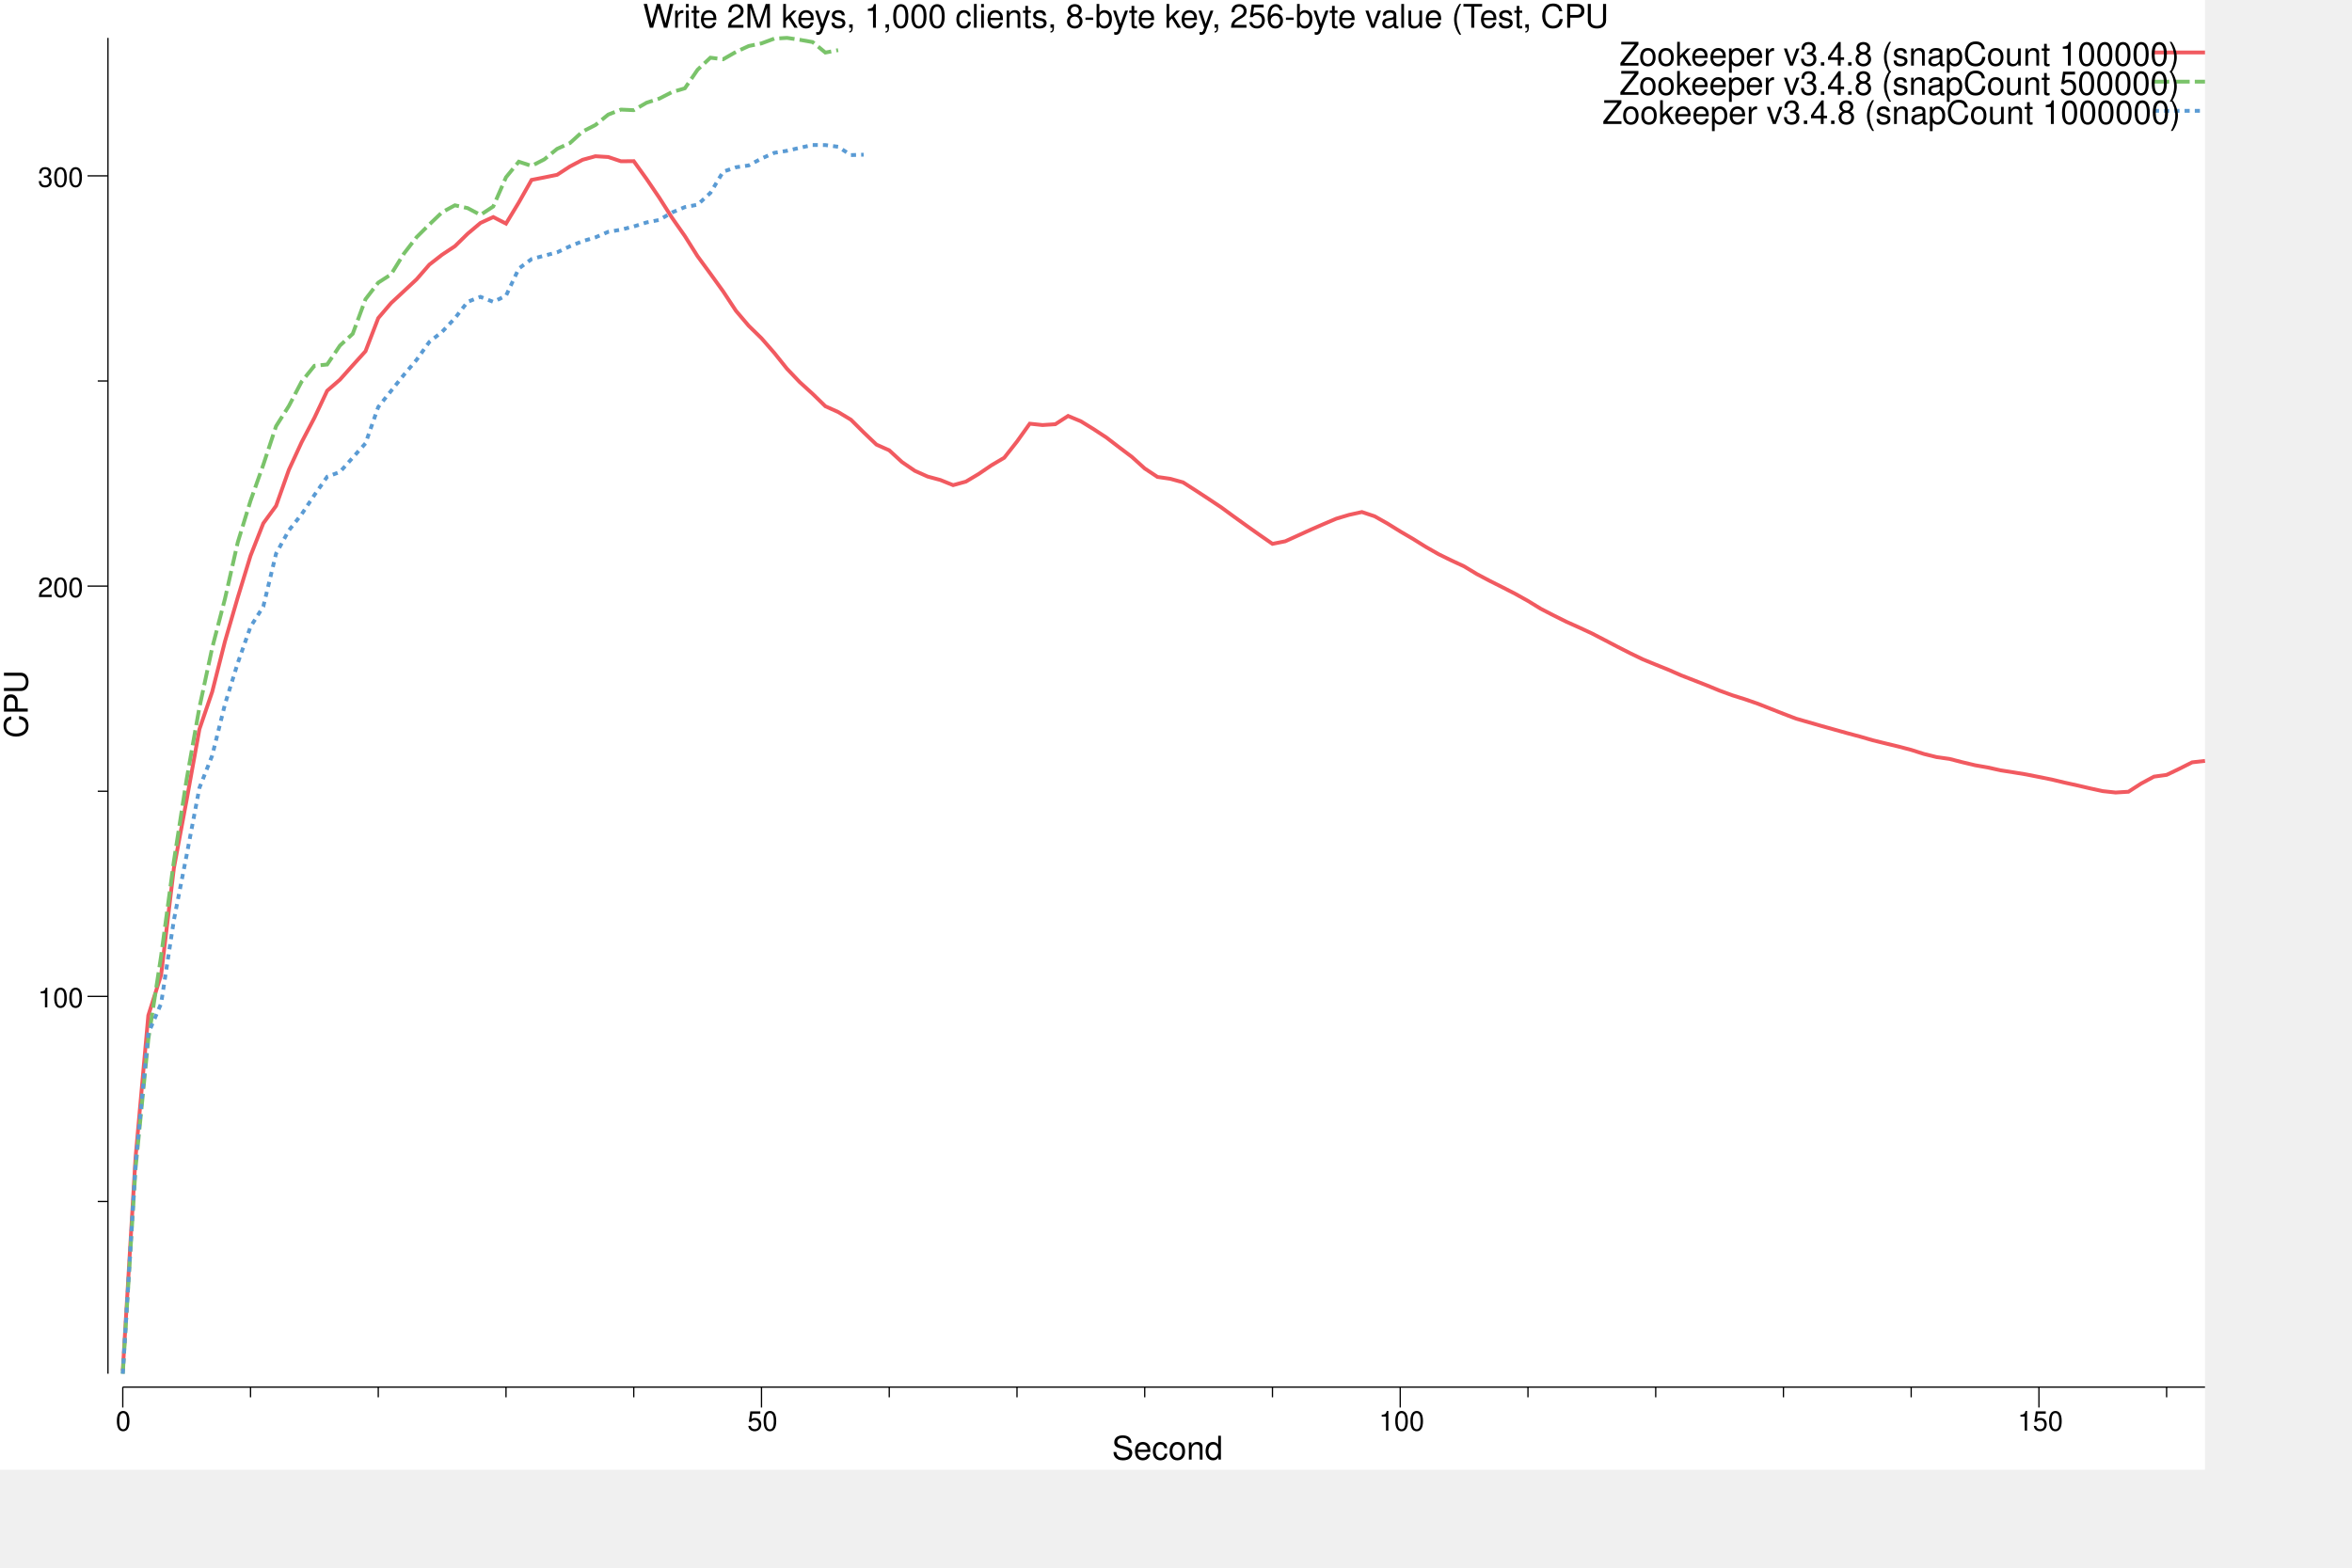
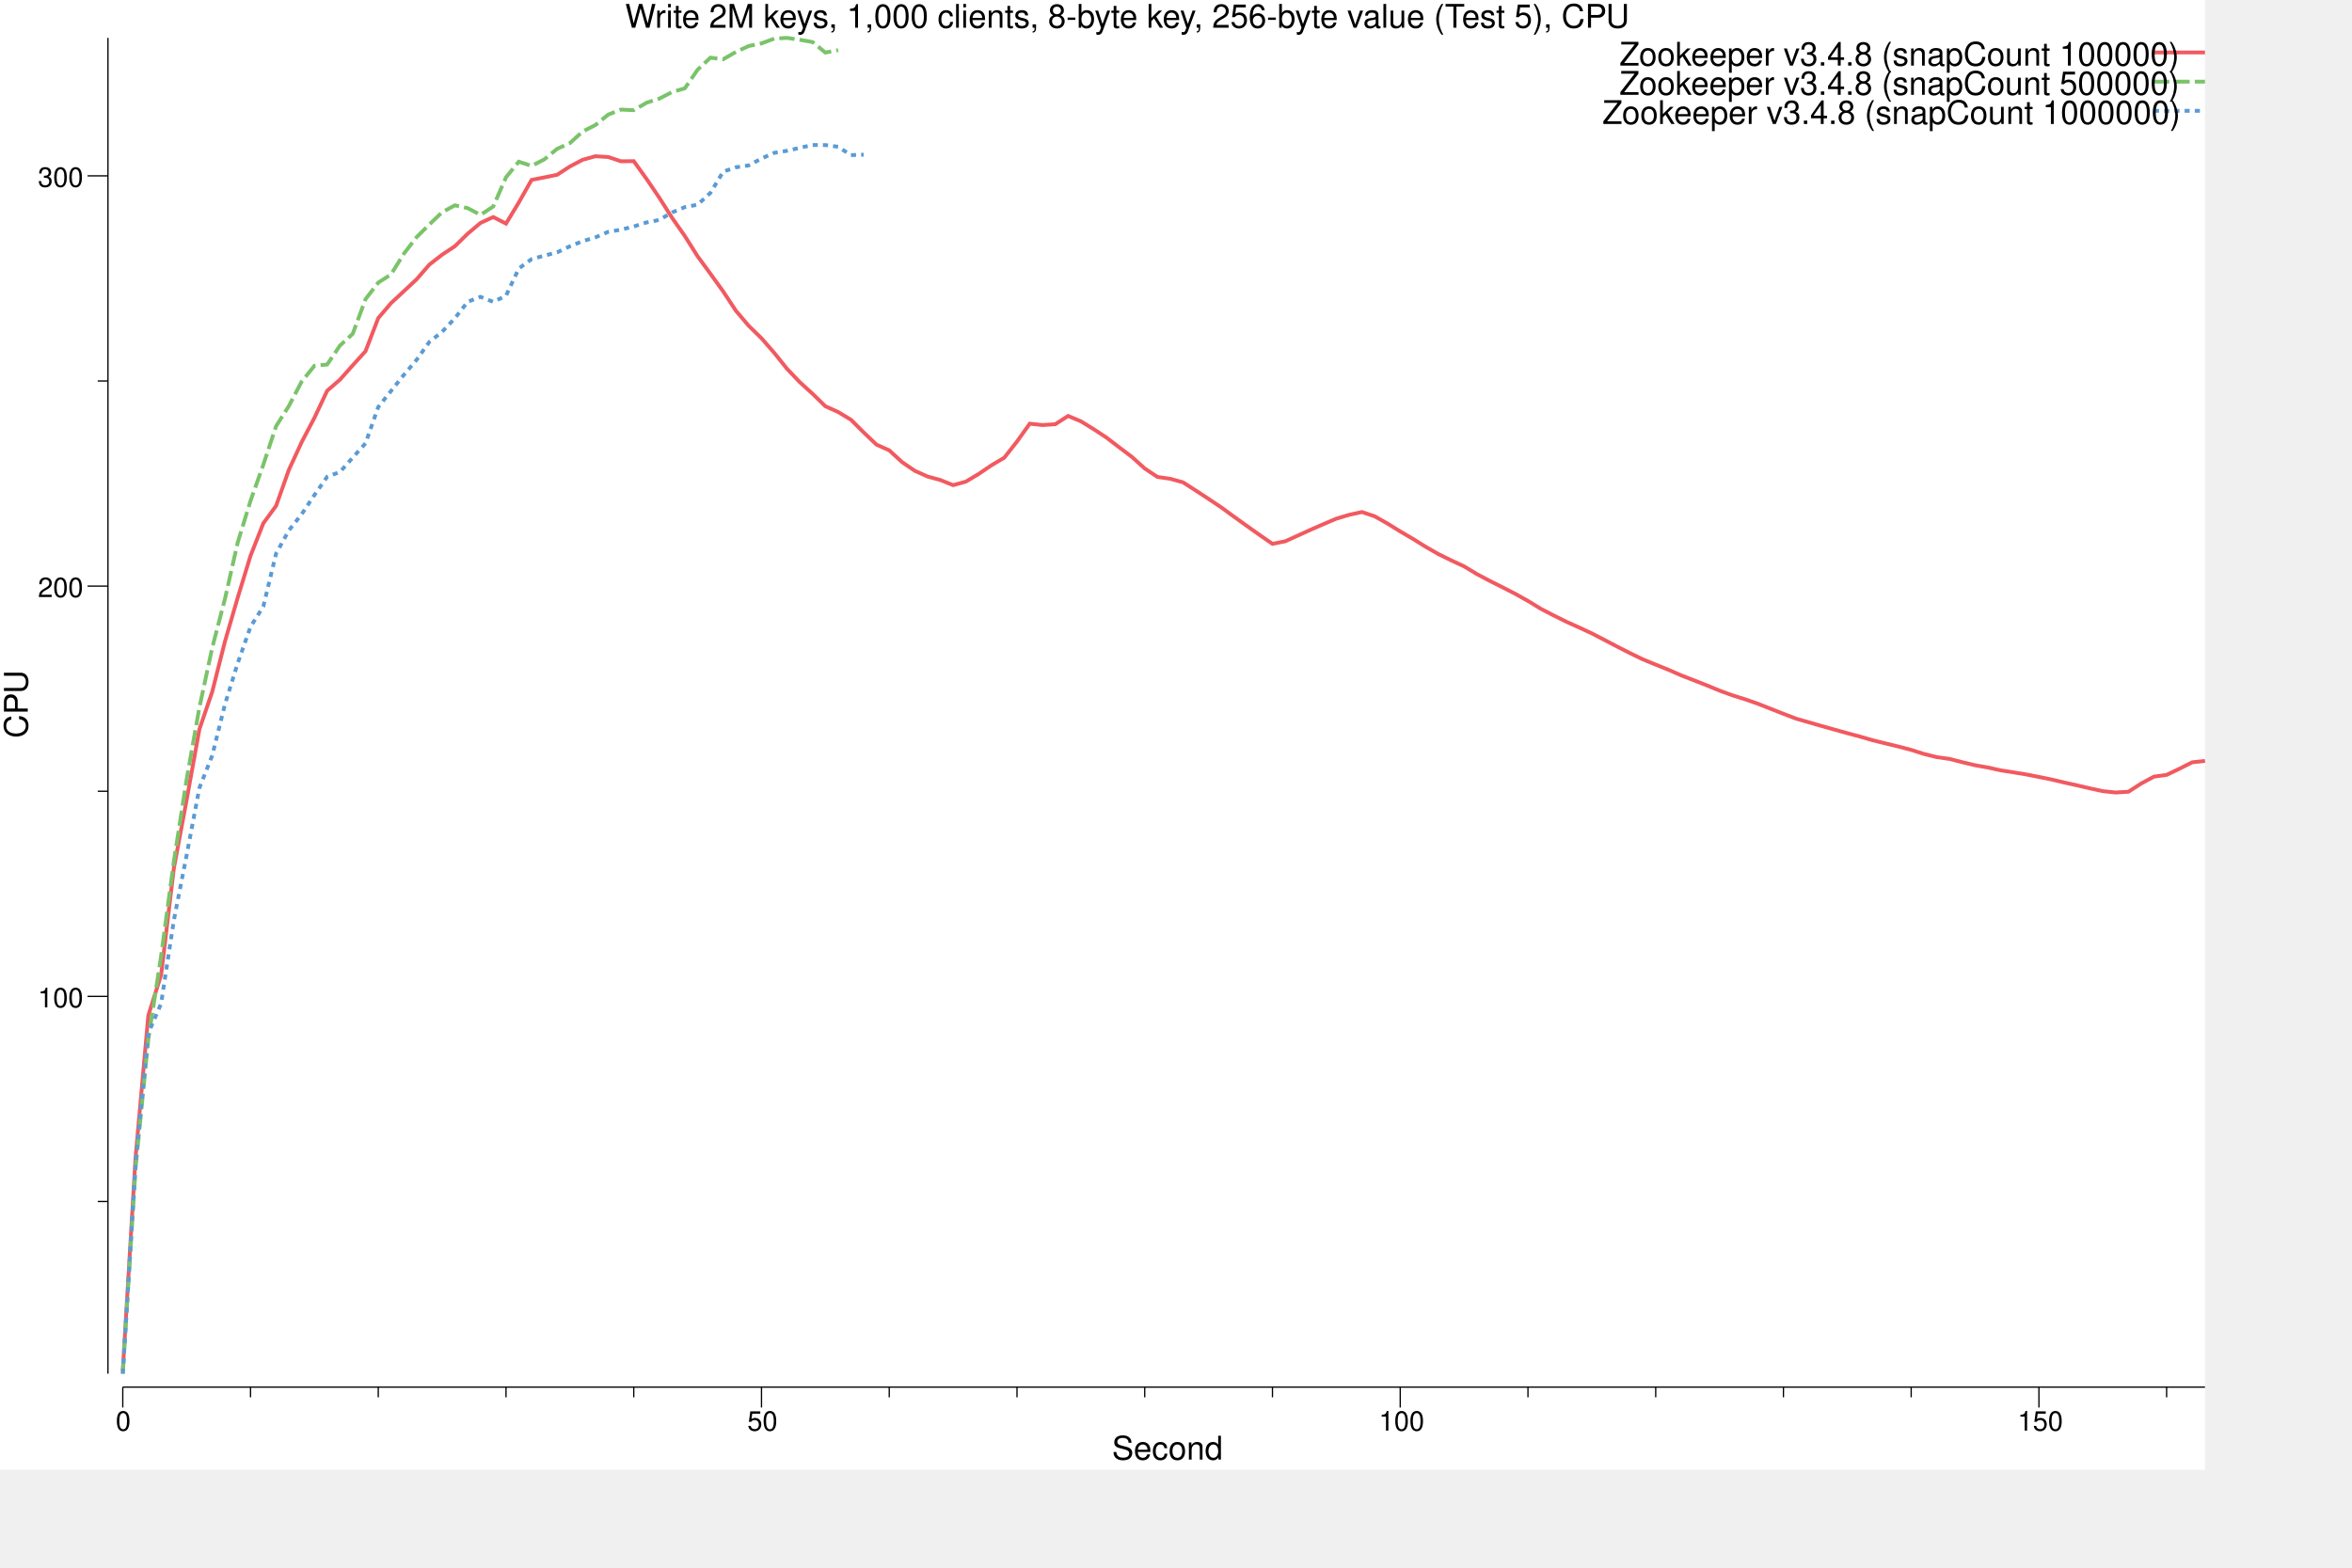
<svg xmlns="http://www.w3.org/2000/svg" width="12in" height="8in">
  <g transform="scale(1, -1) translate(0, -720)">
    <path d="M0,0L1080,0L1080,720L0,720Z" style="fill:#FFFFFF" />
-     <text x="314.92" y="-706.41" transform="scale(1, -1)" style="font-family:Helvetica;font-weight:normal;font-style:normal;font-size:12pt">Write 2M keys, 1,000 clients, 8-byte key, 256-byte value (Test, CPU</text>
+     <text x="306.17" y="-706.41" transform="scale(1, -1)" style="font-family:Helvetica;font-weight:normal;font-style:normal;font-size:12pt">Write 2M keys, 1,000 clients, 8-byte key, 256-byte value (Test 5), CPU</text>
    <text x="544.64" y="-4.965" transform="scale(1, -1)" style="font-family:Helvetica;font-weight:normal;font-style:normal;font-size:12pt">Second</text>
    <text x="56.662" y="-19.142" transform="scale(1, -1)" style="font-family:Helvetica;font-weight:normal;font-style:normal;font-size:10pt">0</text>
    <text x="366.03" y="-19.142" transform="scale(1, -1)" style="font-family:Helvetica;font-weight:normal;font-style:normal;font-size:10pt">50</text>
    <text x="675.4" y="-19.142" transform="scale(1, -1)" style="font-family:Helvetica;font-weight:normal;font-style:normal;font-size:10pt">100</text>
    <text x="988.24" y="-19.142" transform="scale(1, -1)" style="font-family:Helvetica;font-weight:normal;font-style:normal;font-size:10pt">150</text>
    <path d="M60.137,30.467L60.137,40.467" style="fill:none;stroke:#000000;stroke-width:0.625" />
    <path d="M372.98,30.467L372.98,40.467" style="fill:none;stroke:#000000;stroke-width:0.625" />
    <path d="M685.82,30.467L685.82,40.467" style="fill:none;stroke:#000000;stroke-width:0.625" />
    <path d="M998.66,30.467L998.66,40.467" style="fill:none;stroke:#000000;stroke-width:0.625" />
    <path d="M122.71,35.468L122.71,40.467" style="fill:none;stroke:#000000;stroke-width:0.625" />
    <path d="M185.27,35.468L185.27,40.467" style="fill:none;stroke:#000000;stroke-width:0.625" />
    <path d="M247.84,35.468L247.84,40.467" style="fill:none;stroke:#000000;stroke-width:0.625" />
    <path d="M310.41,35.468L310.41,40.467" style="fill:none;stroke:#000000;stroke-width:0.625" />
    <path d="M435.55,35.468L435.55,40.467" style="fill:none;stroke:#000000;stroke-width:0.625" />
    <path d="M498.12,35.468L498.12,40.467" style="fill:none;stroke:#000000;stroke-width:0.625" />
    <path d="M560.68,35.468L560.68,40.467" style="fill:none;stroke:#000000;stroke-width:0.625" />
    <path d="M623.25,35.468L623.25,40.467" style="fill:none;stroke:#000000;stroke-width:0.625" />
    <path d="M748.39,35.468L748.39,40.467" style="fill:none;stroke:#000000;stroke-width:0.625" />
    <path d="M810.96,35.468L810.96,40.467" style="fill:none;stroke:#000000;stroke-width:0.625" />
    <path d="M873.52,35.468L873.52,40.467" style="fill:none;stroke:#000000;stroke-width:0.625" />
    <path d="M936.09,35.468L936.09,40.467" style="fill:none;stroke:#000000;stroke-width:0.625" />
    <path d="M1061.2,35.468L1061.2,40.467" style="fill:none;stroke:#000000;stroke-width:0.625" />
    <path d="M60.137,40.467L1080,40.467" style="fill:none;stroke:#000000;stroke-width:0.625" />
    <g transform="rotate(90)">
      <text x="358.4" y="13.59" transform="scale(1, -1)" style="font-family:Helvetica;font-weight:normal;font-style:normal;font-size:12pt">CPU</text>
    </g>
    <text x="18.555" y="-226.51" transform="scale(1, -1)" style="font-family:Helvetica;font-weight:normal;font-style:normal;font-size:10pt">100</text>
    <text x="18.555" y="-427.5" transform="scale(1, -1)" style="font-family:Helvetica;font-weight:normal;font-style:normal;font-size:10pt">200</text>
    <text x="18.555" y="-628.48" transform="scale(1, -1)" style="font-family:Helvetica;font-weight:normal;font-style:normal;font-size:10pt">300</text>
    <path d="M42.88,231.88L52.88,231.88" style="fill:none;stroke:#000000;stroke-width:0.625" />
    <path d="M42.88,432.87L52.88,432.87" style="fill:none;stroke:#000000;stroke-width:0.625" />
    <path d="M42.88,633.85L52.88,633.85" style="fill:none;stroke:#000000;stroke-width:0.625" />
    <path d="M47.88,131.38L52.88,131.38" style="fill:none;stroke:#000000;stroke-width:0.625" />
    <path d="M47.88,332.37L52.88,332.37" style="fill:none;stroke:#000000;stroke-width:0.625" />
    <path d="M47.88,533.36L52.88,533.36" style="fill:none;stroke:#000000;stroke-width:0.625" />
    <path d="M52.88,47.03L52.88,701.44" style="fill:none;stroke:#000000;stroke-width:0.625" />
    <path d="M60.137,48.477L66.394,152.89L72.651,222.57L78.908,242.35L85.165,294.69L91.422,328.15L97.678,362.78L103.94,381.09L110.19,405.79L116.45,427.28L122.71,447.74L128.96,463.62L135.22,472.18L141.48,489.81L147.73,503.35L153.99,515.31L160.25,528.58L166.5,534L172.76,541.02L179.02,547.93L185.27,564.17L191.53,571.51L197.79,577.32L204.04,583.16L210.3,590.36L216.56,595.24L222.81,599.38L229.07,605.51L235.33,610.78L241.59,613.67L247.84,610.46L254.1,620.79L260.36,631.86L266.61,633.09L272.87,634.36L279.13,638.44L285.38,641.73L291.64,643.46L297.9,643.08L304.15,640.99L310.41,641.05L316.67,632.35L322.92,623.14L329.18,613.29L335.44,604.35L341.69,594.44L347.95,585.9L354.21,577.23L360.47,567.73L366.72,560.39L372.98,554.28L379.24,547.11L385.49,539.31L391.75,532.76L398.01,527.07L404.26,520.98L410.52,518.16L416.78,514.39L423.03,508.16L429.29,502.19L435.55,499.39L441.8,493.64L448.06,489.36L454.32,486.55L460.57,484.86L466.83,482.33L473.09,484.06L479.34,487.8L485.6,492.06L491.86,495.75L498.12,503.69L504.37,512.44L510.63,511.77L516.89,512.18L523.14,516.22L529.4,513.62L535.66,509.76L541.91,505.66L548.17,500.86L554.43,496.14L560.68,490.49L566.94,486.35L573.2,485.44L579.45,483.7L585.71,479.68L591.97,475.58L598.22,471.41L604.48,466.83L610.74,462.33L616.99,457.91L623.25,453.57L629.51,454.83L635.77,457.67L642.02,460.52L648.28,463.25L654.54,465.91L660.79,467.78L667.05,469.16L673.31,467.07L679.56,463.54L685.82,459.66L692.08,456L698.33,452.1L704.59,448.52L710.85,445.45L717.1,442.55L723.36,438.77L729.62,435.46L735.87,432.32L742.13,429.11L748.39,425.61L754.65,421.77L760.9,418.54L767.16,415.42L773.42,412.61L779.67,409.71L785.93,406.46L792.19,403.18L798.44,400L804.7,396.97L810.96,394.4L817.21,391.88L823.47,389.13L829.73,386.7L835.98,384.25L842.24,381.67L848.5,379.38L854.75,377.41L861.01,375.24L867.27,372.77L873.52,370.3L879.78,367.91L886.04,366.12L892.3,364.31L898.55,362.56L904.81,360.81L911.07,359.14L917.32,357.33L923.58,355.79L929.84,354.28L936.09,352.63L942.35,350.64L948.61,349.09L954.86,348.21L961.12,346.6L967.38,345.11L973.63,344.01L979.89,342.62L986.15,341.64L992.4,340.61L998.66,339.37L1004.9,338.12L1011.2,336.61L1017.4,335.25L1023.7,333.78L1029.9,332.43L1036.2,331.75L1042.5,332.13L1048.7,336.13L1055,339.53L1061.2,340.39L1067.5,343.41L1073.7,346.54L1080,347.24" style="fill:none;stroke:#F15A60;stroke-width:1.875" />
    <path d="M60.137,47.03L66.394,147.56L72.651,210.87L78.908,251.66L85.165,298.1L91.422,338.28L97.678,373.47L103.94,402.64L110.19,426.66L116.45,454.29L122.71,474.69L128.96,492.3L135.22,511.21L141.48,521.1L147.73,533.04L153.99,540.8L160.25,541.44L166.5,550.7L172.76,556.47L179.02,573.42L185.27,581.54L191.53,585.58L197.79,595.69L204.04,603.81L210.3,610.04L216.56,616.03L222.81,619.42L229.07,618.04L235.33,614.72L241.59,618.84L247.84,633.15L254.1,640.79L260.36,638.72L266.61,641.93L272.87,647.08L279.13,649.89L285.38,655.58L291.64,658.76L297.9,663.86L304.15,666.31L310.41,666.03L316.67,669.67L322.92,671.68L329.18,674.89L335.44,676.74L341.69,685.85L347.95,691.74L354.21,690.97L360.47,694.57L366.72,697.45L372.98,698.75L379.24,701.08L385.49,701.44L391.75,700.5L398.01,699.39L404.26,694.25L410.52,695.44" style="fill:none;stroke:#7AC36A;stroke-width:1.875;stroke-dasharray:7.5,2.5" />
    <path d="M60.137,47.03L66.394,149.79L72.651,213.79L78.908,228.36L85.165,269.26L91.422,301.12L97.678,334.04L103.94,349.88L110.19,375L116.45,395.18L122.71,412.97L128.96,422.86L135.22,448.8L141.48,460.16L147.73,468.06L153.99,477.48L160.25,486.45L166.5,488.78L172.76,495.81L179.02,502.81L185.27,520.62L191.53,528.48L197.79,536.33L204.04,543.73L210.3,552.51L216.56,557.46L222.81,564.11L229.07,572.17L235.33,574.58L241.59,572.11L247.84,575.12L254.1,588.45L260.36,593.07L266.61,594.76L272.87,596.37L279.13,599.34L285.38,601.86L291.64,603.72L297.9,606.42L304.15,607.48L310.41,609.05L316.67,611.02L322.92,612.27L329.18,615.92L335.44,618.54L341.69,619.72L347.95,625.51L354.21,635.9L360.47,638.05L366.72,638.96L372.98,642.35L379.24,645.13L385.49,646.13L391.75,647.6L398.01,648.97L404.26,648.93L410.52,648.1L416.78,644.02L423.03,644.22" style="fill:none;stroke:#5A9BD4;stroke-width:1.875;stroke-dasharray:2.5,2.5" />
    <path d="M1055,694.3L1080,694.3" style="fill:none;stroke:#F15A60;stroke-width:1.875" />
    <text x="793.19" y="-687.85" transform="scale(1, -1)" style="font-family:Helvetica;font-weight:normal;font-style:normal;font-size:12pt">Zookeeper v3.4.8 (snapCount 100000)</text>
    <path d="M1055,680L1080,680" style="fill:none;stroke:#7AC36A;stroke-width:1.875;stroke-dasharray:7.5,2.5" />
    <text x="793.19" y="-673.56" transform="scale(1, -1)" style="font-family:Helvetica;font-weight:normal;font-style:normal;font-size:12pt">Zookeeper v3.4.8 (snapCount 500000)</text>
    <path d="M1055,665.71L1080,665.71" style="fill:none;stroke:#5A9BD4;stroke-width:1.875;stroke-dasharray:2.5,2.5" />
    <text x="784.85" y="-659.26" transform="scale(1, -1)" style="font-family:Helvetica;font-weight:normal;font-style:normal;font-size:12pt">Zookeeper v3.4.8 (snapCount 1000000)</text>
  </g>
</svg>
